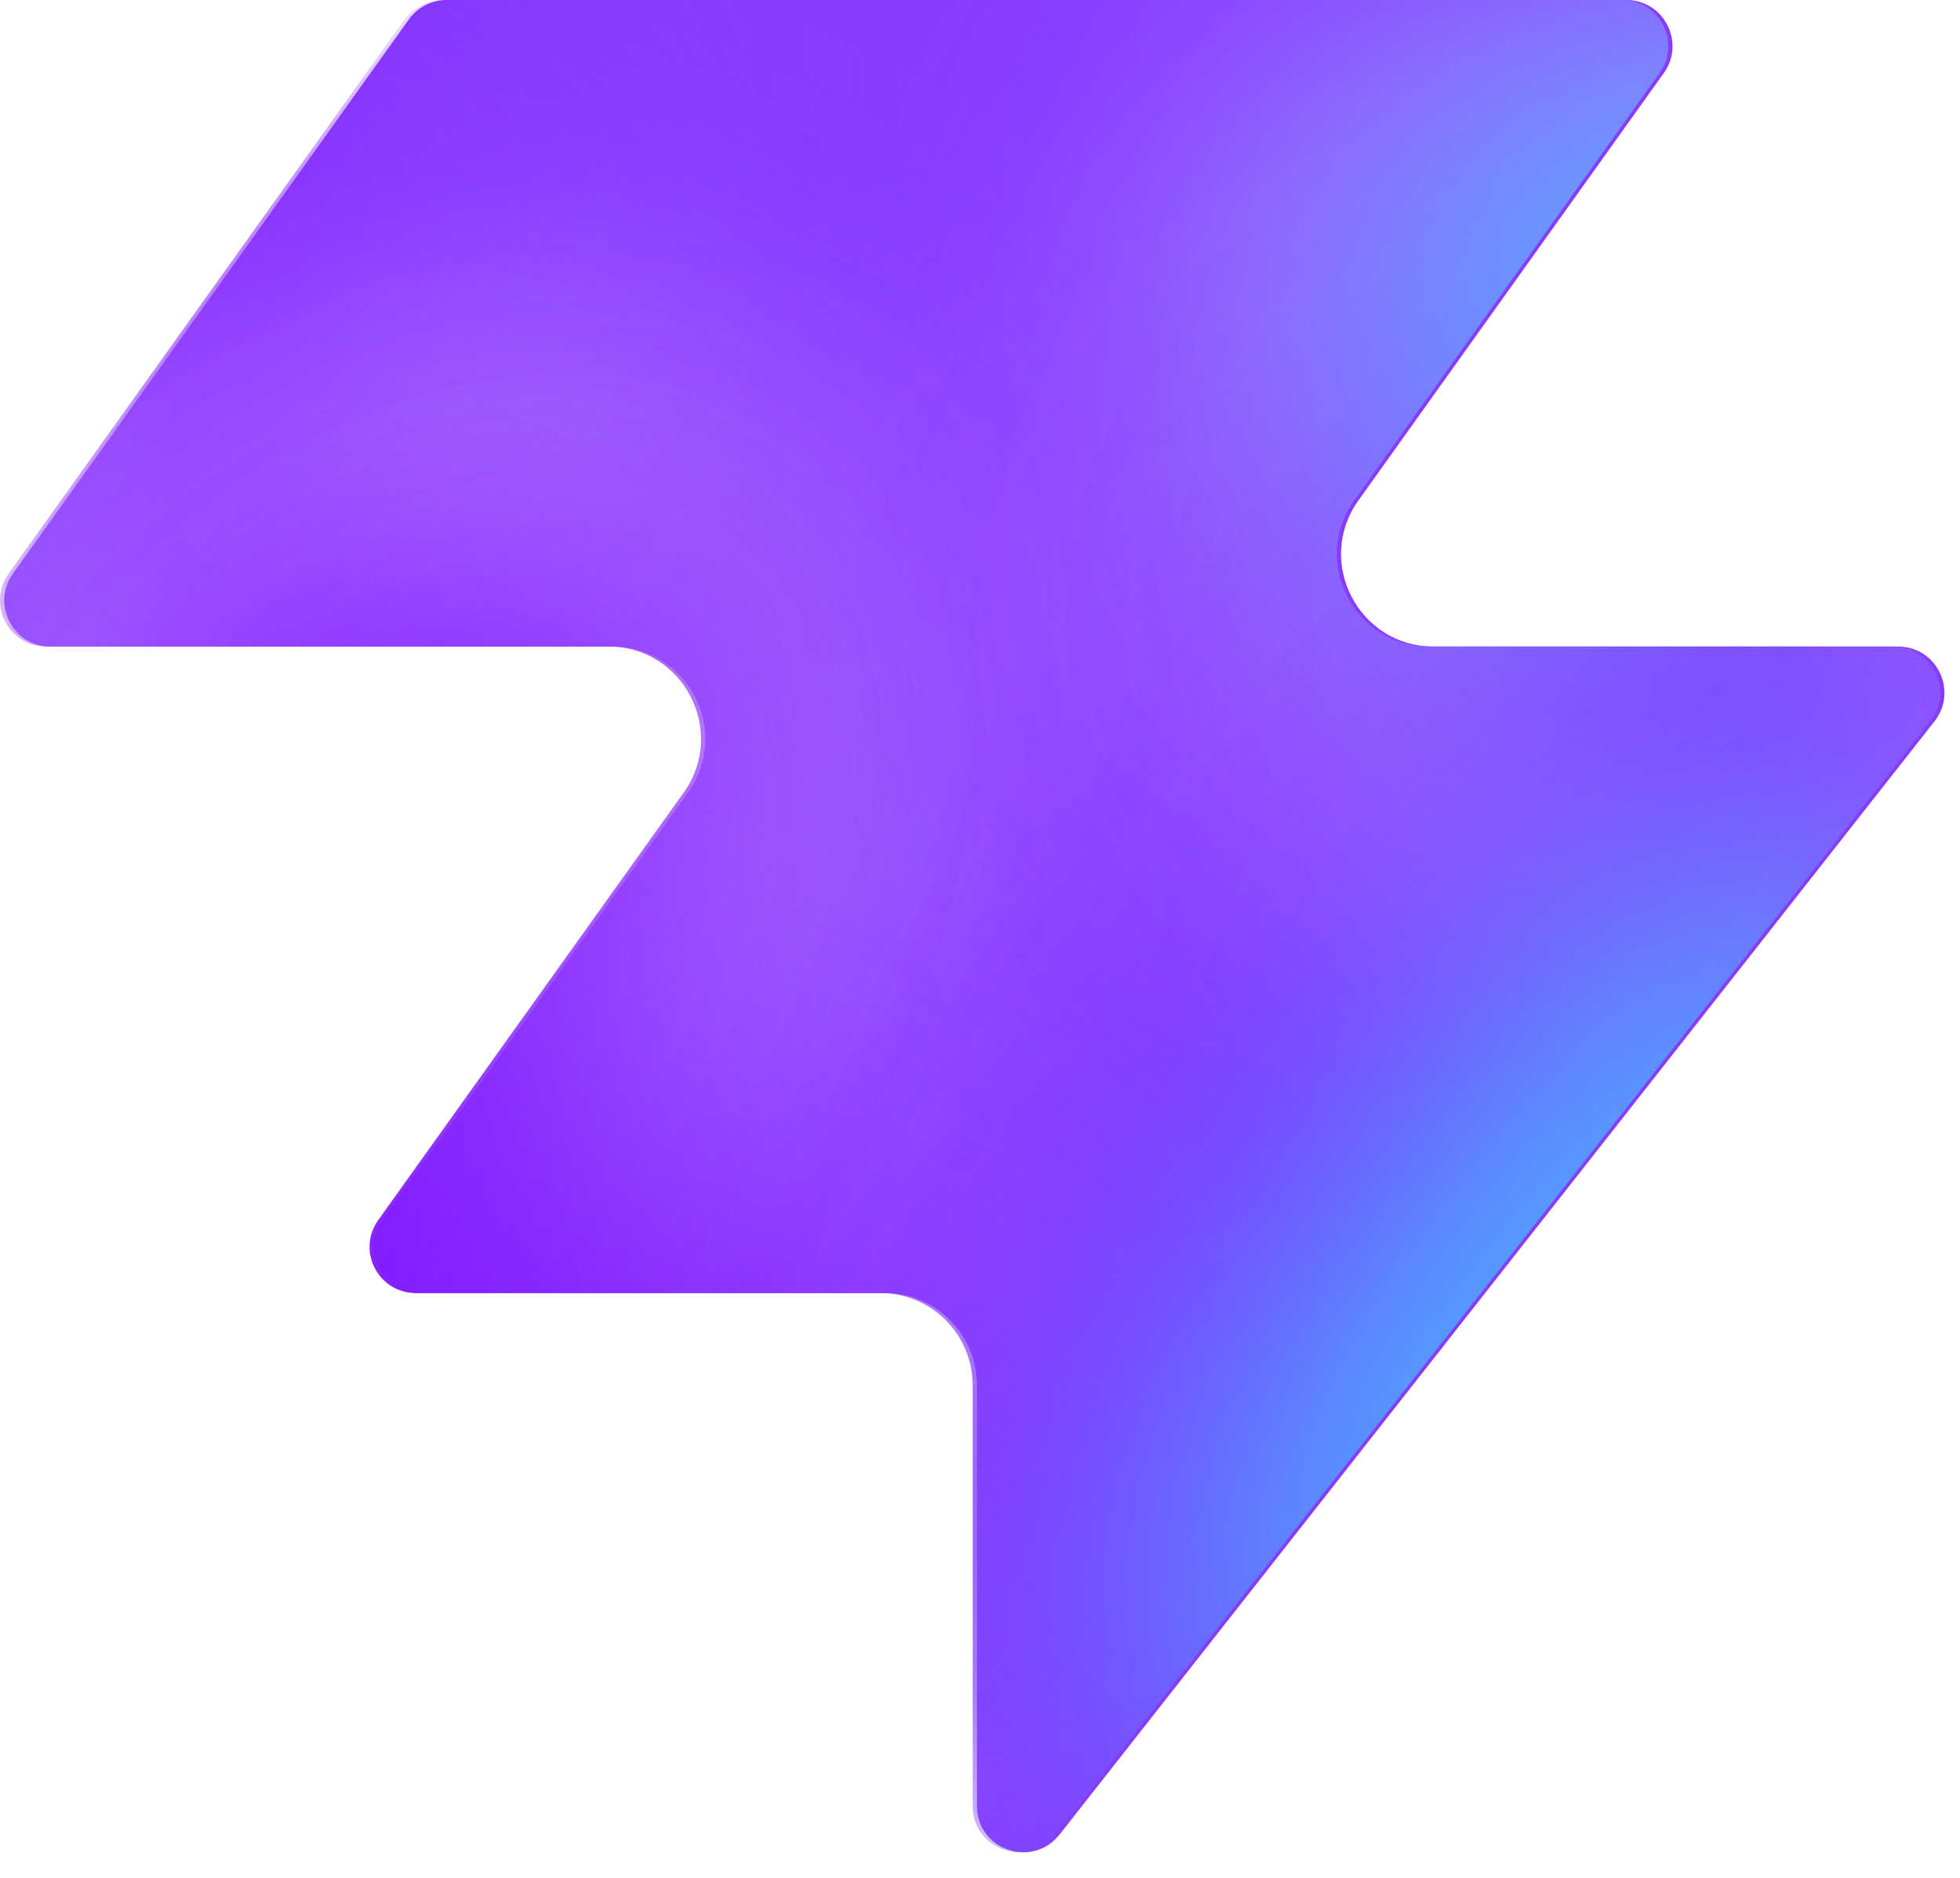
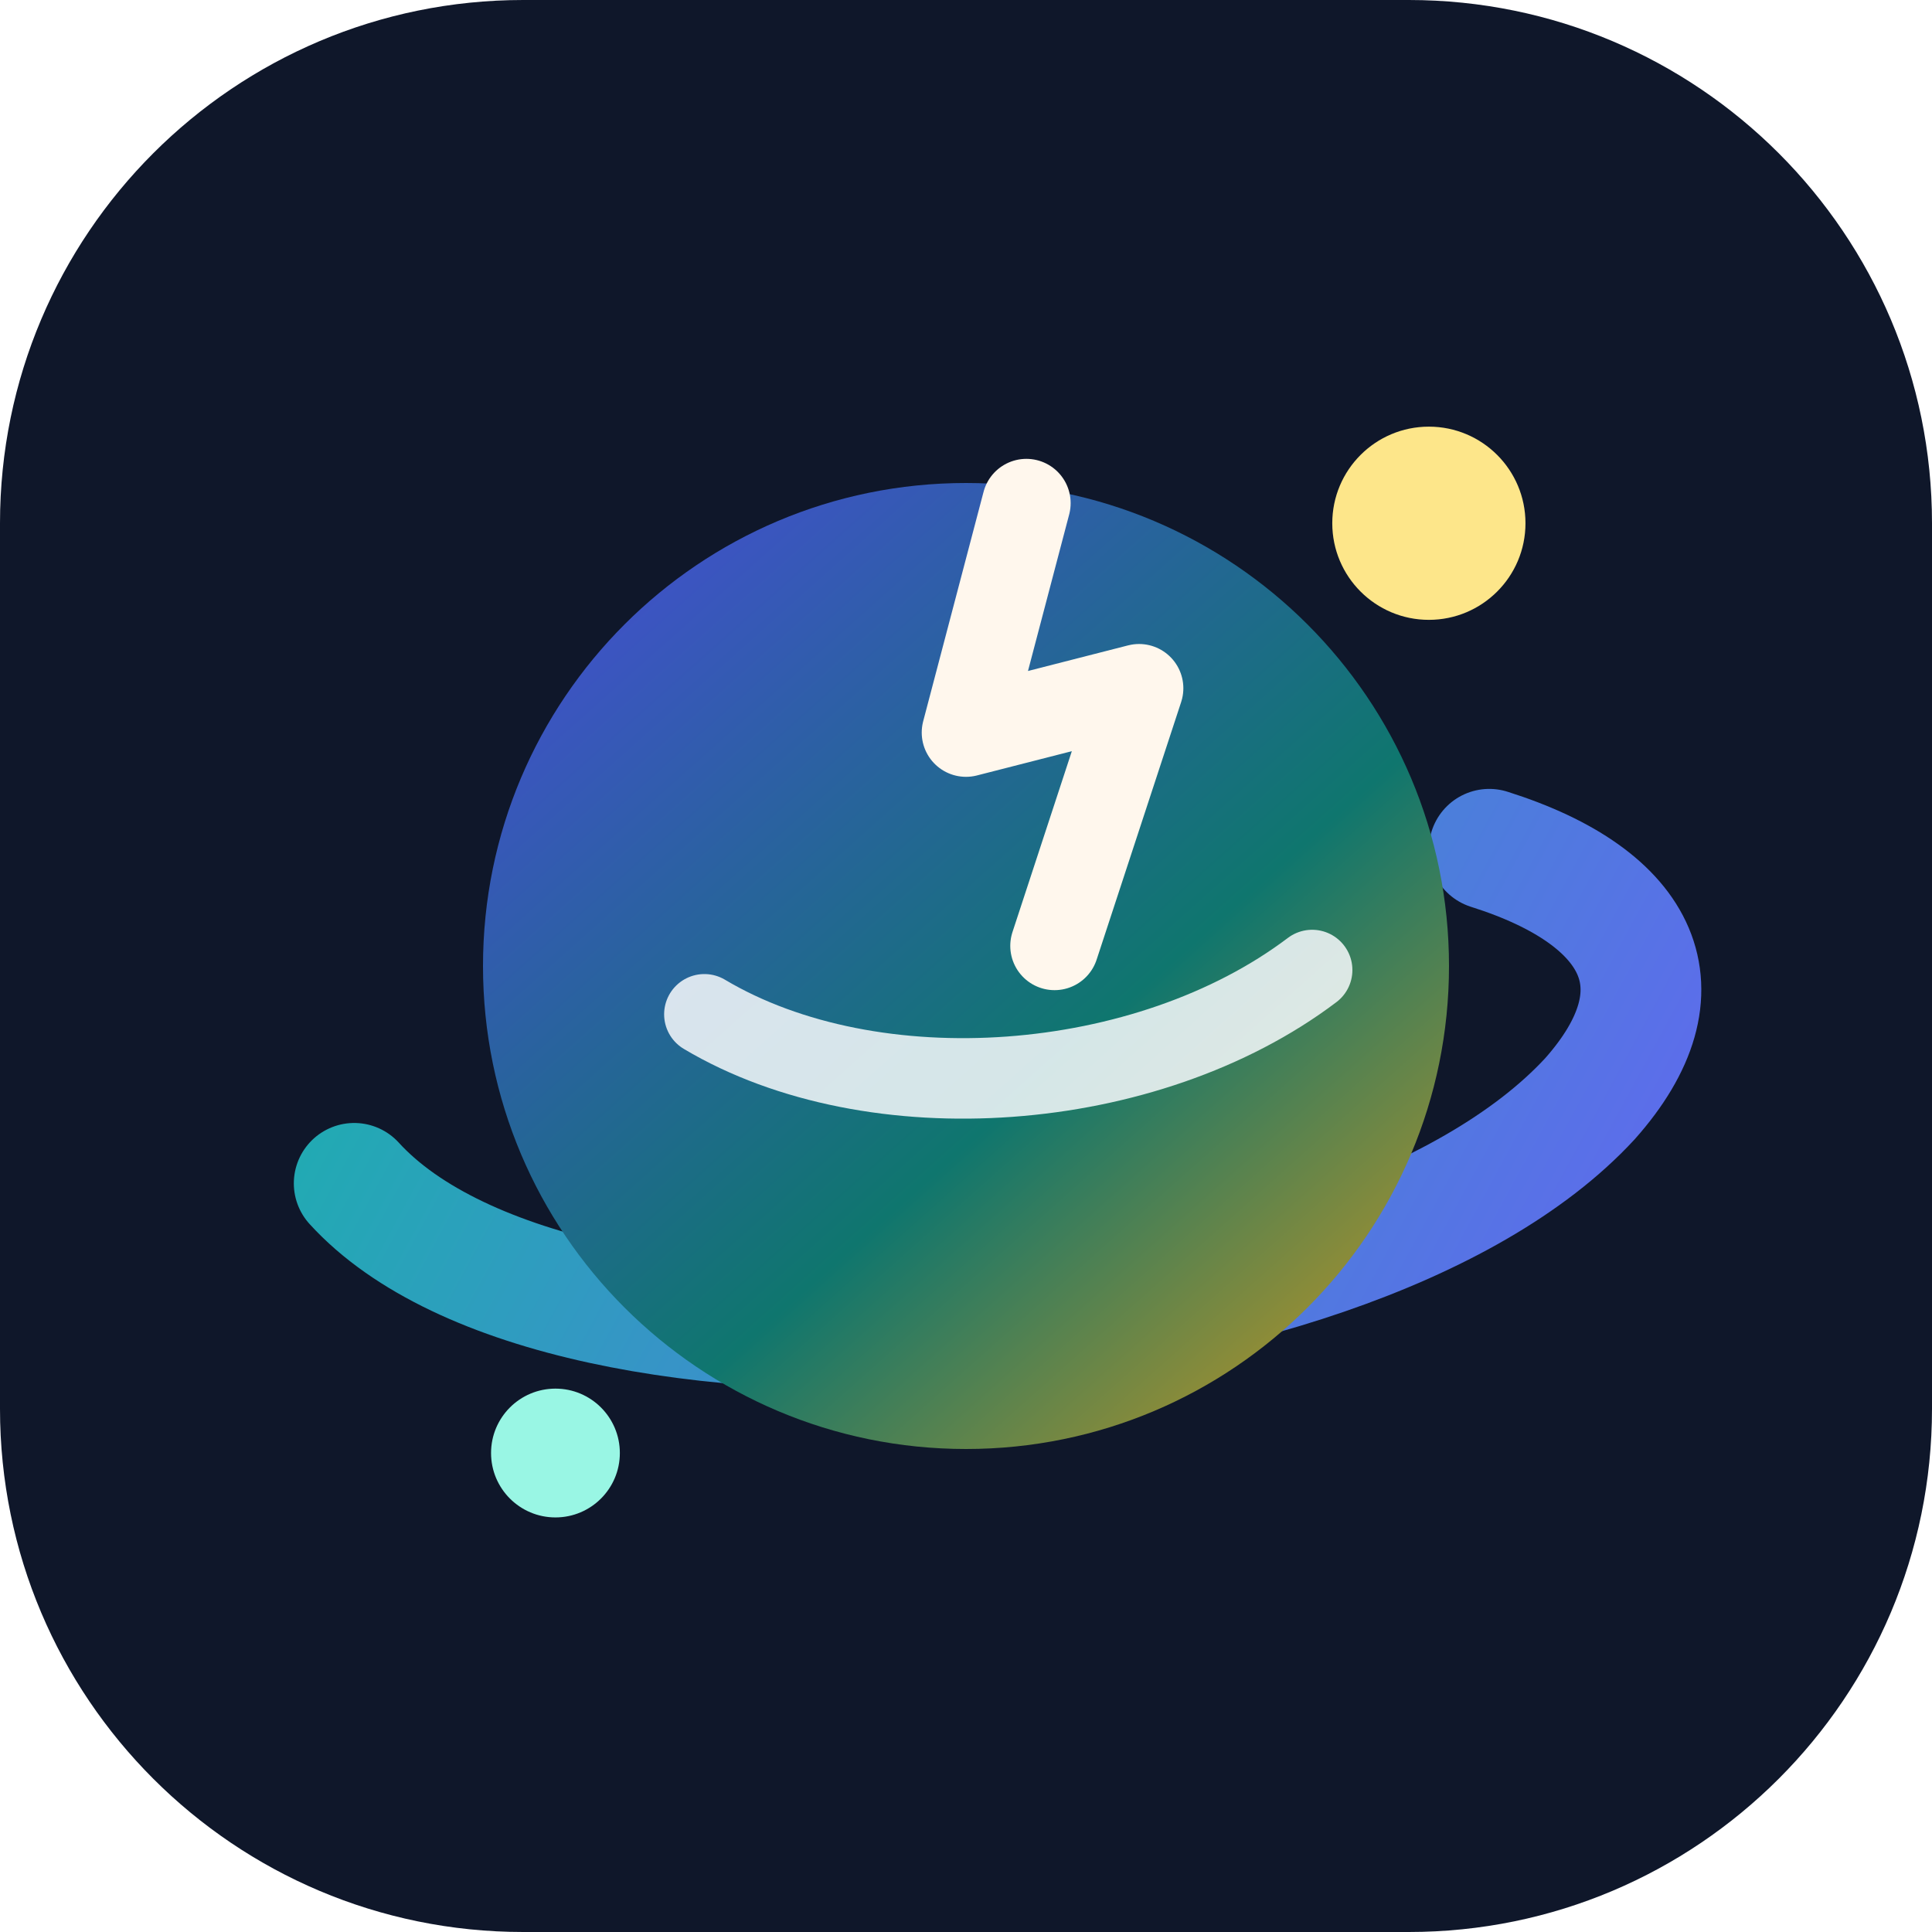
- <svg xmlns="http://www.w3.org/2000/svg" width="48" height="46" fill="none" viewBox="0 0 48 46">
-   <path fill="#863bff" d="M25.946 44.938c-.664.845-2.021.375-2.021-.698V33.937a2.26 2.26 0 0 0-2.262-2.262H10.287c-.92 0-1.456-1.04-.92-1.788l7.48-10.471c1.07-1.497 0-3.578-1.842-3.578H1.237c-.92 0-1.456-1.04-.92-1.788L10.013.474c.214-.297.556-.474.92-.474h28.894c.92 0 1.456 1.04.92 1.788l-7.48 10.471c-1.07 1.498 0 3.579 1.842 3.579h11.377c.943 0 1.473 1.088.89 1.83L25.947 44.94z" style="fill:#863bff;fill:color(display-p3 .525 .23 1);fill-opacity:1" />
-   <mask id="a" width="48" height="46" x="0" y="0" maskUnits="userSpaceOnUse" style="mask-type:alpha">
-     <path fill="#000" d="M25.842 44.938c-.664.844-2.021.375-2.021-.698V33.937a2.26 2.26 0 0 0-2.262-2.262H10.183c-.92 0-1.456-1.04-.92-1.788l7.48-10.471c1.07-1.498 0-3.579-1.842-3.579H1.133c-.92 0-1.456-1.04-.92-1.787L9.91.473c.214-.297.556-.474.92-.474h28.894c.92 0 1.456 1.04.92 1.788l-7.48 10.471c-1.07 1.498 0 3.578 1.842 3.578h11.377c.943 0 1.473 1.088.89 1.832L25.843 44.94z" style="fill:#000;fill-opacity:1" />
-   </mask>
-   <g mask="url(#a)">
-     <g filter="url(#b)">
-       <ellipse cx="5.508" cy="14.704" fill="#ede6ff" rx="5.508" ry="14.704" style="fill:#ede6ff;fill:color(display-p3 .927 .903 1);fill-opacity:1" transform="matrix(.00324 1 1 -.00324 -4.47 31.516)" />
-     </g>
-     <g filter="url(#c)">
-       <ellipse cx="10.399" cy="29.851" fill="#ede6ff" rx="10.399" ry="29.851" style="fill:#ede6ff;fill:color(display-p3 .927 .903 1);fill-opacity:1" transform="matrix(.00324 1 1 -.00324 -39.328 7.883)" />
-     </g>
-     <g filter="url(#d)">
-       <ellipse cx="5.508" cy="30.487" fill="#7e14ff" rx="5.508" ry="30.487" style="fill:#7e14ff;fill:color(display-p3 .492 .077 1);fill-opacity:1" transform="rotate(89.814 -25.913 -14.639)scale(1 -1)" />
-     </g>
-     <g filter="url(#e)">
-       <ellipse cx="5.508" cy="30.599" fill="#7e14ff" rx="5.508" ry="30.599" style="fill:#7e14ff;fill:color(display-p3 .492 .077 1);fill-opacity:1" transform="rotate(89.814 -32.644 -3.334)scale(1 -1)" />
-     </g>
-     <g filter="url(#f)">
-       <ellipse cx="5.508" cy="30.599" fill="#7e14ff" rx="5.508" ry="30.599" style="fill:#7e14ff;fill:color(display-p3 .492 .077 1);fill-opacity:1" transform="matrix(.00324 1 1 -.00324 -34.34 30.47)" />
-     </g>
-     <g filter="url(#g)">
-       <ellipse cx="14.072" cy="22.078" fill="#ede6ff" rx="14.072" ry="22.078" style="fill:#ede6ff;fill:color(display-p3 .927 .903 1);fill-opacity:1" transform="rotate(93.35 24.506 48.493)scale(-1 1)" />
-     </g>
-     <g filter="url(#h)">
-       <ellipse cx="3.47" cy="21.501" fill="#7e14ff" rx="3.47" ry="21.501" style="fill:#7e14ff;fill:color(display-p3 .492 .077 1);fill-opacity:1" transform="rotate(89.009 28.708 47.59)scale(-1 1)" />
-     </g>
-     <g filter="url(#i)">
-       <ellipse cx="3.47" cy="21.501" fill="#7e14ff" rx="3.47" ry="21.501" style="fill:#7e14ff;fill:color(display-p3 .492 .077 1);fill-opacity:1" transform="rotate(89.009 28.708 47.59)scale(-1 1)" />
-     </g>
-     <g filter="url(#j)">
-       <ellipse cx=".387" cy="8.972" fill="#7e14ff" rx="4.407" ry="29.108" style="fill:#7e14ff;fill:color(display-p3 .492 .077 1);fill-opacity:1" transform="rotate(39.51 .387 8.972)" />
-     </g>
-     <g filter="url(#k)">
-       <ellipse cx="47.523" cy="-6.092" fill="#7e14ff" rx="4.407" ry="29.108" style="fill:#7e14ff;fill:color(display-p3 .492 .077 1);fill-opacity:1" transform="rotate(37.892 47.523 -6.092)" />
-     </g>
-     <g filter="url(#l)">
-       <ellipse cx="41.412" cy="6.333" fill="#47bfff" rx="5.971" ry="9.665" style="fill:#47bfff;fill:color(display-p3 .28 .748 1);fill-opacity:1" transform="rotate(37.892 41.412 6.333)" />
-     </g>
-     <g filter="url(#m)">
-       <ellipse cx="-1.879" cy="38.332" fill="#7e14ff" rx="4.407" ry="29.108" style="fill:#7e14ff;fill:color(display-p3 .492 .077 1);fill-opacity:1" transform="rotate(37.892 -1.88 38.332)" />
-     </g>
-     <g filter="url(#n)">
-       <ellipse cx="-1.879" cy="38.332" fill="#7e14ff" rx="4.407" ry="29.108" style="fill:#7e14ff;fill:color(display-p3 .492 .077 1);fill-opacity:1" transform="rotate(37.892 -1.88 38.332)" />
-     </g>
-     <g filter="url(#o)">
-       <ellipse cx="35.651" cy="29.907" fill="#7e14ff" rx="4.407" ry="29.108" style="fill:#7e14ff;fill:color(display-p3 .492 .077 1);fill-opacity:1" transform="rotate(37.892 35.651 29.907)" />
-     </g>
-     <g filter="url(#p)">
-       <ellipse cx="38.418" cy="32.4" fill="#47bfff" rx="5.971" ry="15.297" style="fill:#47bfff;fill:color(display-p3 .28 .748 1);fill-opacity:1" transform="rotate(37.892 38.418 32.4)" />
-     </g>
-   </g>
+ <svg xmlns="http://www.w3.org/2000/svg" viewBox="0 0 48 48">
  <defs>
-     <filter id="b" width="60.045" height="41.654" x="-19.77" y="16.149" color-interpolation-filters="sRGB" filterUnits="userSpaceOnUse">
-       <feFlood flood-opacity="0" result="BackgroundImageFix" />
-       <feBlend in="SourceGraphic" in2="BackgroundImageFix" result="shape" />
-       <feGaussianBlur result="effect1_foregroundBlur_2002_17158" stdDeviation="7.659" />
-     </filter>
-     <filter id="c" width="90.34" height="51.437" x="-54.613" y="-7.533" color-interpolation-filters="sRGB" filterUnits="userSpaceOnUse">
-       <feFlood flood-opacity="0" result="BackgroundImageFix" />
-       <feBlend in="SourceGraphic" in2="BackgroundImageFix" result="shape" />
-       <feGaussianBlur result="effect1_foregroundBlur_2002_17158" stdDeviation="7.659" />
-     </filter>
-     <filter id="d" width="79.355" height="29.4" x="-49.64" y="2.03" color-interpolation-filters="sRGB" filterUnits="userSpaceOnUse">
-       <feFlood flood-opacity="0" result="BackgroundImageFix" />
-       <feBlend in="SourceGraphic" in2="BackgroundImageFix" result="shape" />
-       <feGaussianBlur result="effect1_foregroundBlur_2002_17158" stdDeviation="4.596" />
-     </filter>
-     <filter id="e" width="79.579" height="29.4" x="-45.045" y="20.029" color-interpolation-filters="sRGB" filterUnits="userSpaceOnUse">
-       <feFlood flood-opacity="0" result="BackgroundImageFix" />
-       <feBlend in="SourceGraphic" in2="BackgroundImageFix" result="shape" />
-       <feGaussianBlur result="effect1_foregroundBlur_2002_17158" stdDeviation="4.596" />
-     </filter>
-     <filter id="f" width="79.579" height="29.4" x="-43.513" y="21.178" color-interpolation-filters="sRGB" filterUnits="userSpaceOnUse">
-       <feFlood flood-opacity="0" result="BackgroundImageFix" />
-       <feBlend in="SourceGraphic" in2="BackgroundImageFix" result="shape" />
-       <feGaussianBlur result="effect1_foregroundBlur_2002_17158" stdDeviation="4.596" />
-     </filter>
-     <filter id="g" width="74.749" height="58.852" x="15.756" y="-17.901" color-interpolation-filters="sRGB" filterUnits="userSpaceOnUse">
-       <feFlood flood-opacity="0" result="BackgroundImageFix" />
-       <feBlend in="SourceGraphic" in2="BackgroundImageFix" result="shape" />
-       <feGaussianBlur result="effect1_foregroundBlur_2002_17158" stdDeviation="7.659" />
-     </filter>
-     <filter id="h" width="61.377" height="25.362" x="23.548" y="2.284" color-interpolation-filters="sRGB" filterUnits="userSpaceOnUse">
-       <feFlood flood-opacity="0" result="BackgroundImageFix" />
-       <feBlend in="SourceGraphic" in2="BackgroundImageFix" result="shape" />
-       <feGaussianBlur result="effect1_foregroundBlur_2002_17158" stdDeviation="4.596" />
-     </filter>
-     <filter id="i" width="61.377" height="25.362" x="23.548" y="2.284" color-interpolation-filters="sRGB" filterUnits="userSpaceOnUse">
-       <feFlood flood-opacity="0" result="BackgroundImageFix" />
-       <feBlend in="SourceGraphic" in2="BackgroundImageFix" result="shape" />
-       <feGaussianBlur result="effect1_foregroundBlur_2002_17158" stdDeviation="4.596" />
-     </filter>
-     <filter id="j" width="56.045" height="63.649" x="-27.636" y="-22.853" color-interpolation-filters="sRGB" filterUnits="userSpaceOnUse">
-       <feFlood flood-opacity="0" result="BackgroundImageFix" />
-       <feBlend in="SourceGraphic" in2="BackgroundImageFix" result="shape" />
-       <feGaussianBlur result="effect1_foregroundBlur_2002_17158" stdDeviation="4.596" />
-     </filter>
-     <filter id="k" width="54.814" height="64.646" x="20.116" y="-38.415" color-interpolation-filters="sRGB" filterUnits="userSpaceOnUse">
-       <feFlood flood-opacity="0" result="BackgroundImageFix" />
-       <feBlend in="SourceGraphic" in2="BackgroundImageFix" result="shape" />
-       <feGaussianBlur result="effect1_foregroundBlur_2002_17158" stdDeviation="4.596" />
-     </filter>
-     <filter id="l" width="33.541" height="35.313" x="24.641" y="-11.323" color-interpolation-filters="sRGB" filterUnits="userSpaceOnUse">
-       <feFlood flood-opacity="0" result="BackgroundImageFix" />
-       <feBlend in="SourceGraphic" in2="BackgroundImageFix" result="shape" />
-       <feGaussianBlur result="effect1_foregroundBlur_2002_17158" stdDeviation="4.596" />
-     </filter>
-     <filter id="m" width="54.814" height="64.646" x="-29.286" y="6.009" color-interpolation-filters="sRGB" filterUnits="userSpaceOnUse">
-       <feFlood flood-opacity="0" result="BackgroundImageFix" />
-       <feBlend in="SourceGraphic" in2="BackgroundImageFix" result="shape" />
-       <feGaussianBlur result="effect1_foregroundBlur_2002_17158" stdDeviation="4.596" />
-     </filter>
-     <filter id="n" width="54.814" height="64.646" x="-29.286" y="6.009" color-interpolation-filters="sRGB" filterUnits="userSpaceOnUse">
-       <feFlood flood-opacity="0" result="BackgroundImageFix" />
-       <feBlend in="SourceGraphic" in2="BackgroundImageFix" result="shape" />
-       <feGaussianBlur result="effect1_foregroundBlur_2002_17158" stdDeviation="4.596" />
-     </filter>
-     <filter id="o" width="54.814" height="64.646" x="8.244" y="-2.416" color-interpolation-filters="sRGB" filterUnits="userSpaceOnUse">
-       <feFlood flood-opacity="0" result="BackgroundImageFix" />
-       <feBlend in="SourceGraphic" in2="BackgroundImageFix" result="shape" />
-       <feGaussianBlur result="effect1_foregroundBlur_2002_17158" stdDeviation="4.596" />
-     </filter>
-     <filter id="p" width="39.409" height="43.623" x="18.713" y="10.588" color-interpolation-filters="sRGB" filterUnits="userSpaceOnUse">
-       <feFlood flood-opacity="0" result="BackgroundImageFix" />
-       <feBlend in="SourceGraphic" in2="BackgroundImageFix" result="shape" />
-       <feGaussianBlur result="effect1_foregroundBlur_2002_17158" stdDeviation="4.596" />
-     </filter>
+     <linearGradient id="planet" x1="12" x2="37" y1="10" y2="38" gradientUnits="userSpaceOnUse">
+       <stop stop-color="#4f46e5" />
+       <stop offset=".58" stop-color="#0f766e" />
+       <stop offset="1" stop-color="#f59e0b" />
+     </linearGradient>
+     <linearGradient id="ring" x1="7" x2="42" y1="15" y2="34" gradientUnits="userSpaceOnUse">
+       <stop stop-color="#14b8a6" />
+       <stop offset="1" stop-color="#6366f1" />
+     </linearGradient>
  </defs>
+   <rect width="48" height="48" rx="13" fill="#0f172a" />
+   <path d="M8.8 29.4c5.2 5.7 24.7 4.4 30.7-2.1 2.4-2.7 1.3-5-2.5-6.2" fill="none" stroke="url(#ring)" stroke-linecap="round" stroke-width="3" />
+   <circle cx="24" cy="24" r="12" fill="url(#planet)" />
+   <path d="M17.5 25.2c4.2 2.5 11 2 15.1-1.1" fill="none" stroke="#f8fafc" stroke-linecap="round" stroke-opacity=".85" stroke-width="2" />
+   <path d="M25.5 12.5 24 18.2l4.3-1.1-2.1 6.4" fill="none" stroke="#fff7ed" stroke-linecap="round" stroke-linejoin="round" stroke-width="2.2" />
+   <circle cx="35.5" cy="13" r="2.4" fill="#fde68a" />
+   <circle cx="13.8" cy="36.1" r="1.6" fill="#99f6e4" />
</svg>
